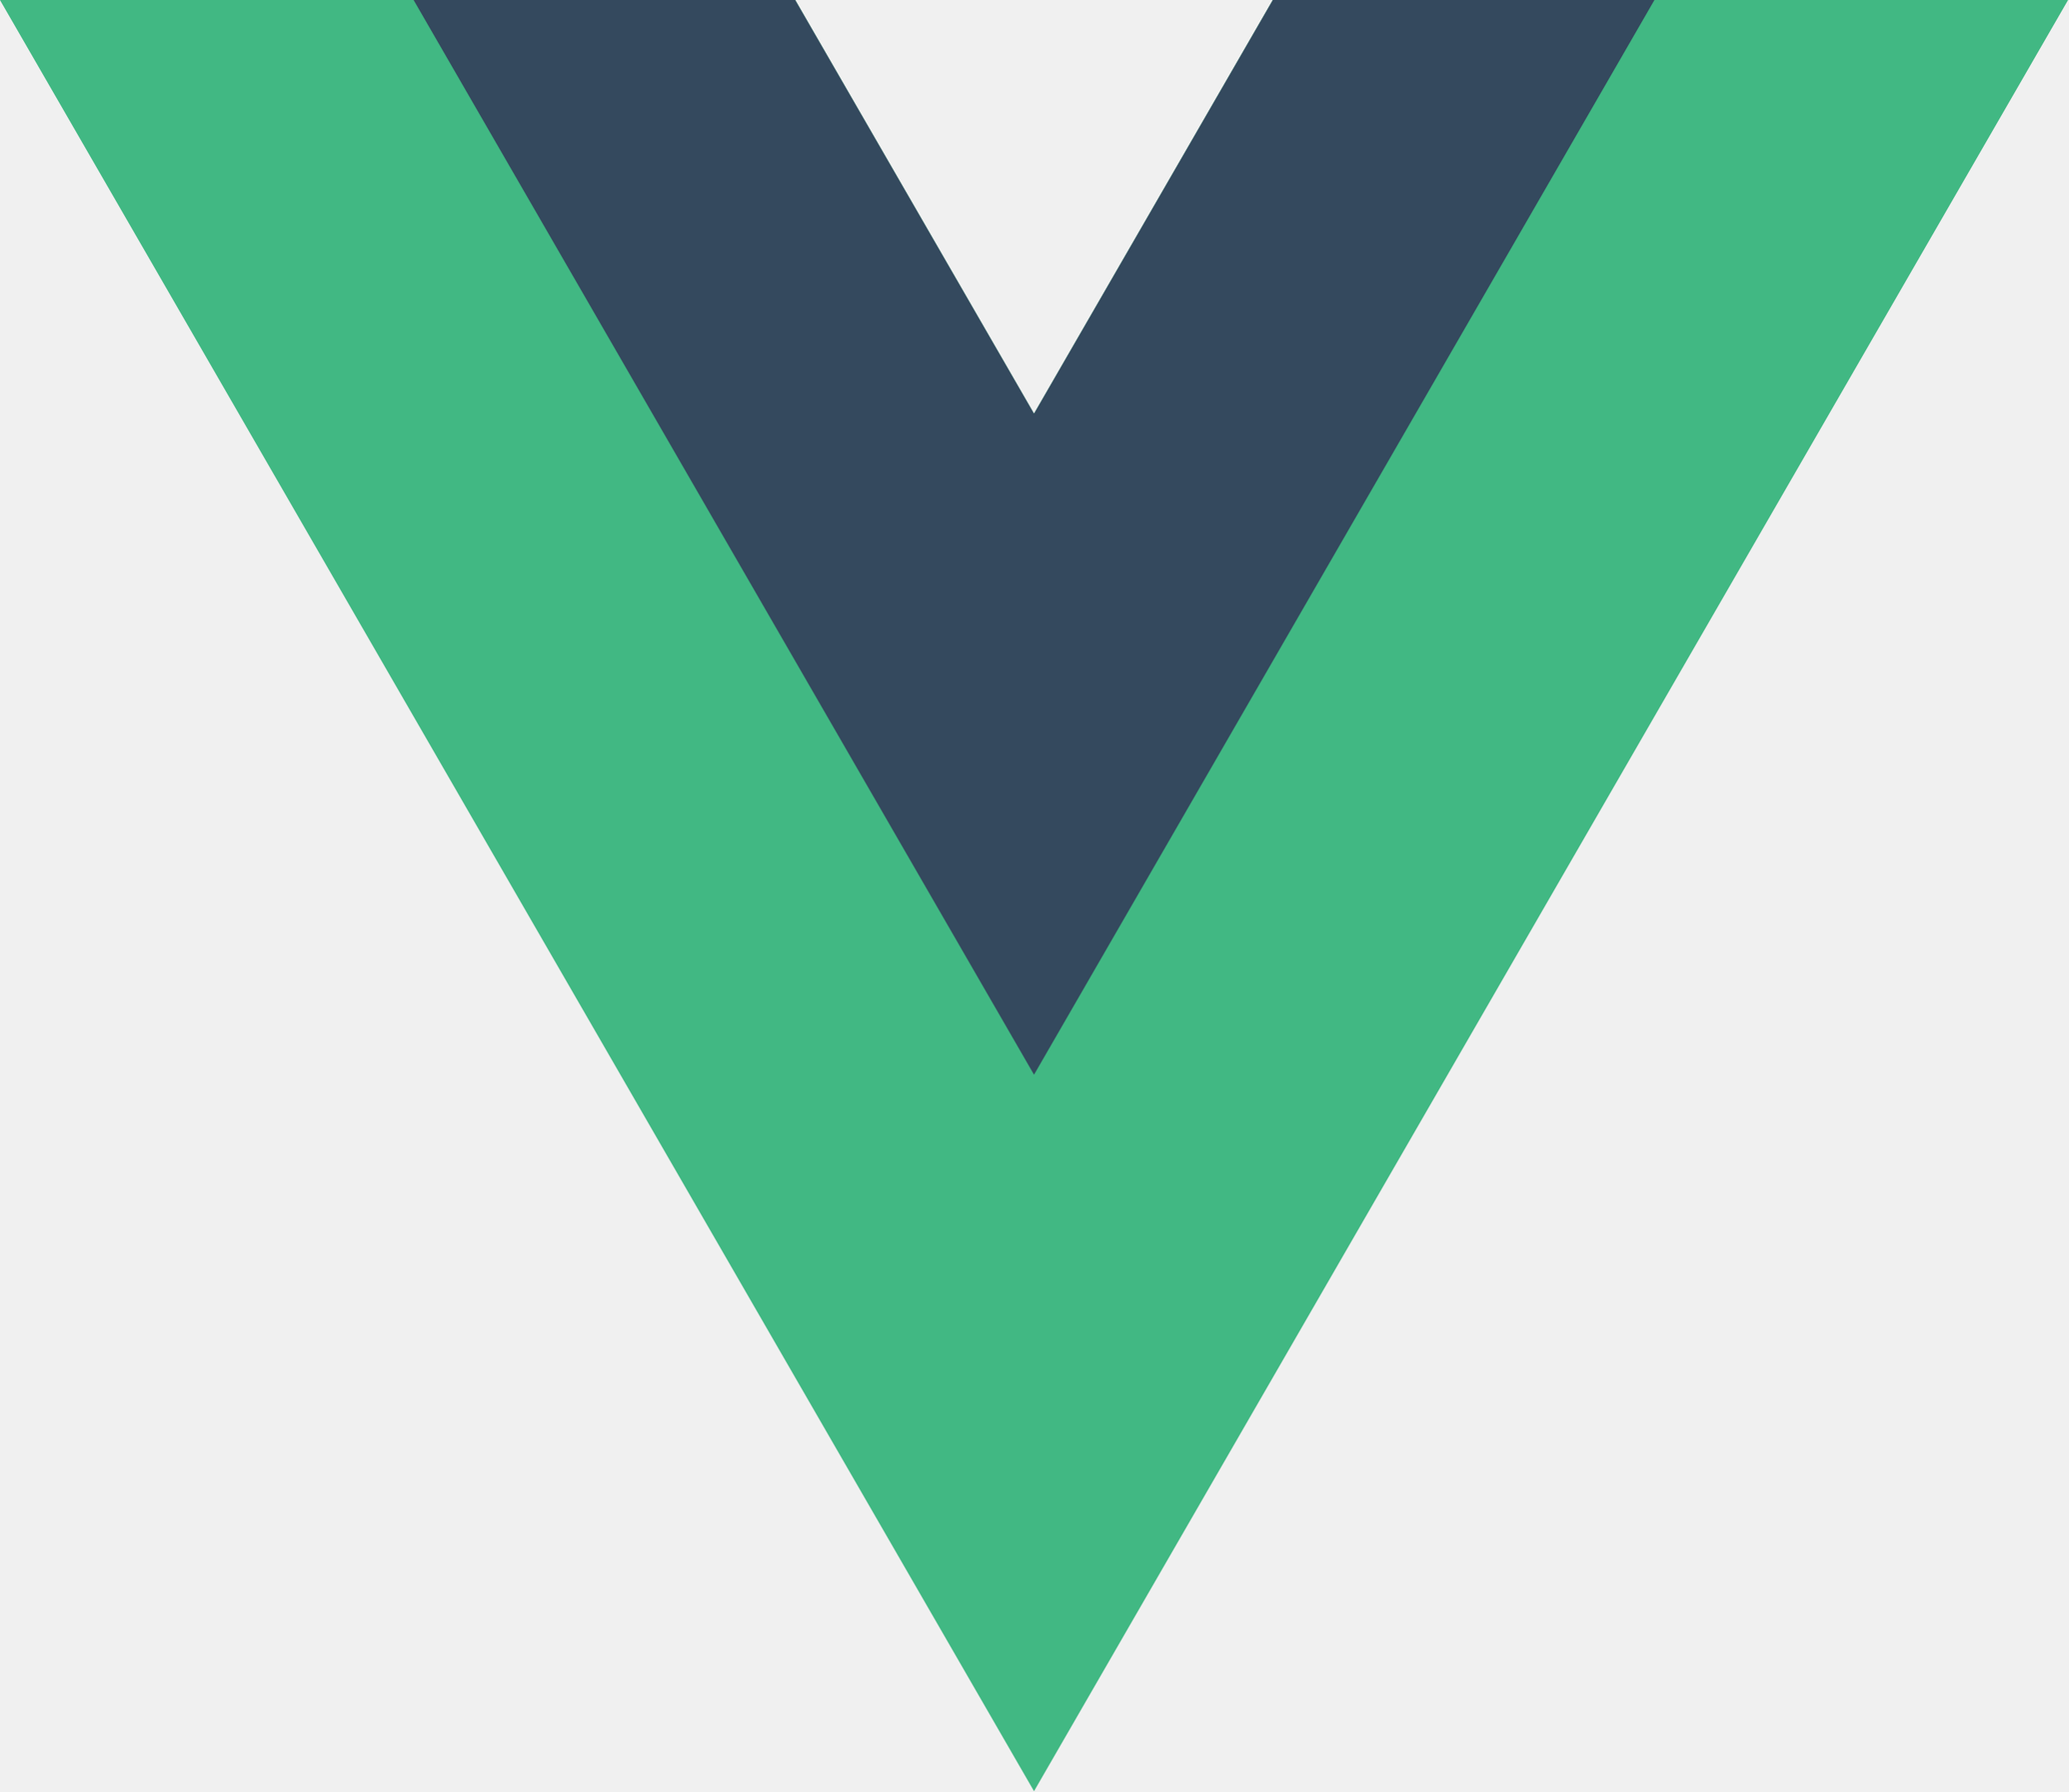
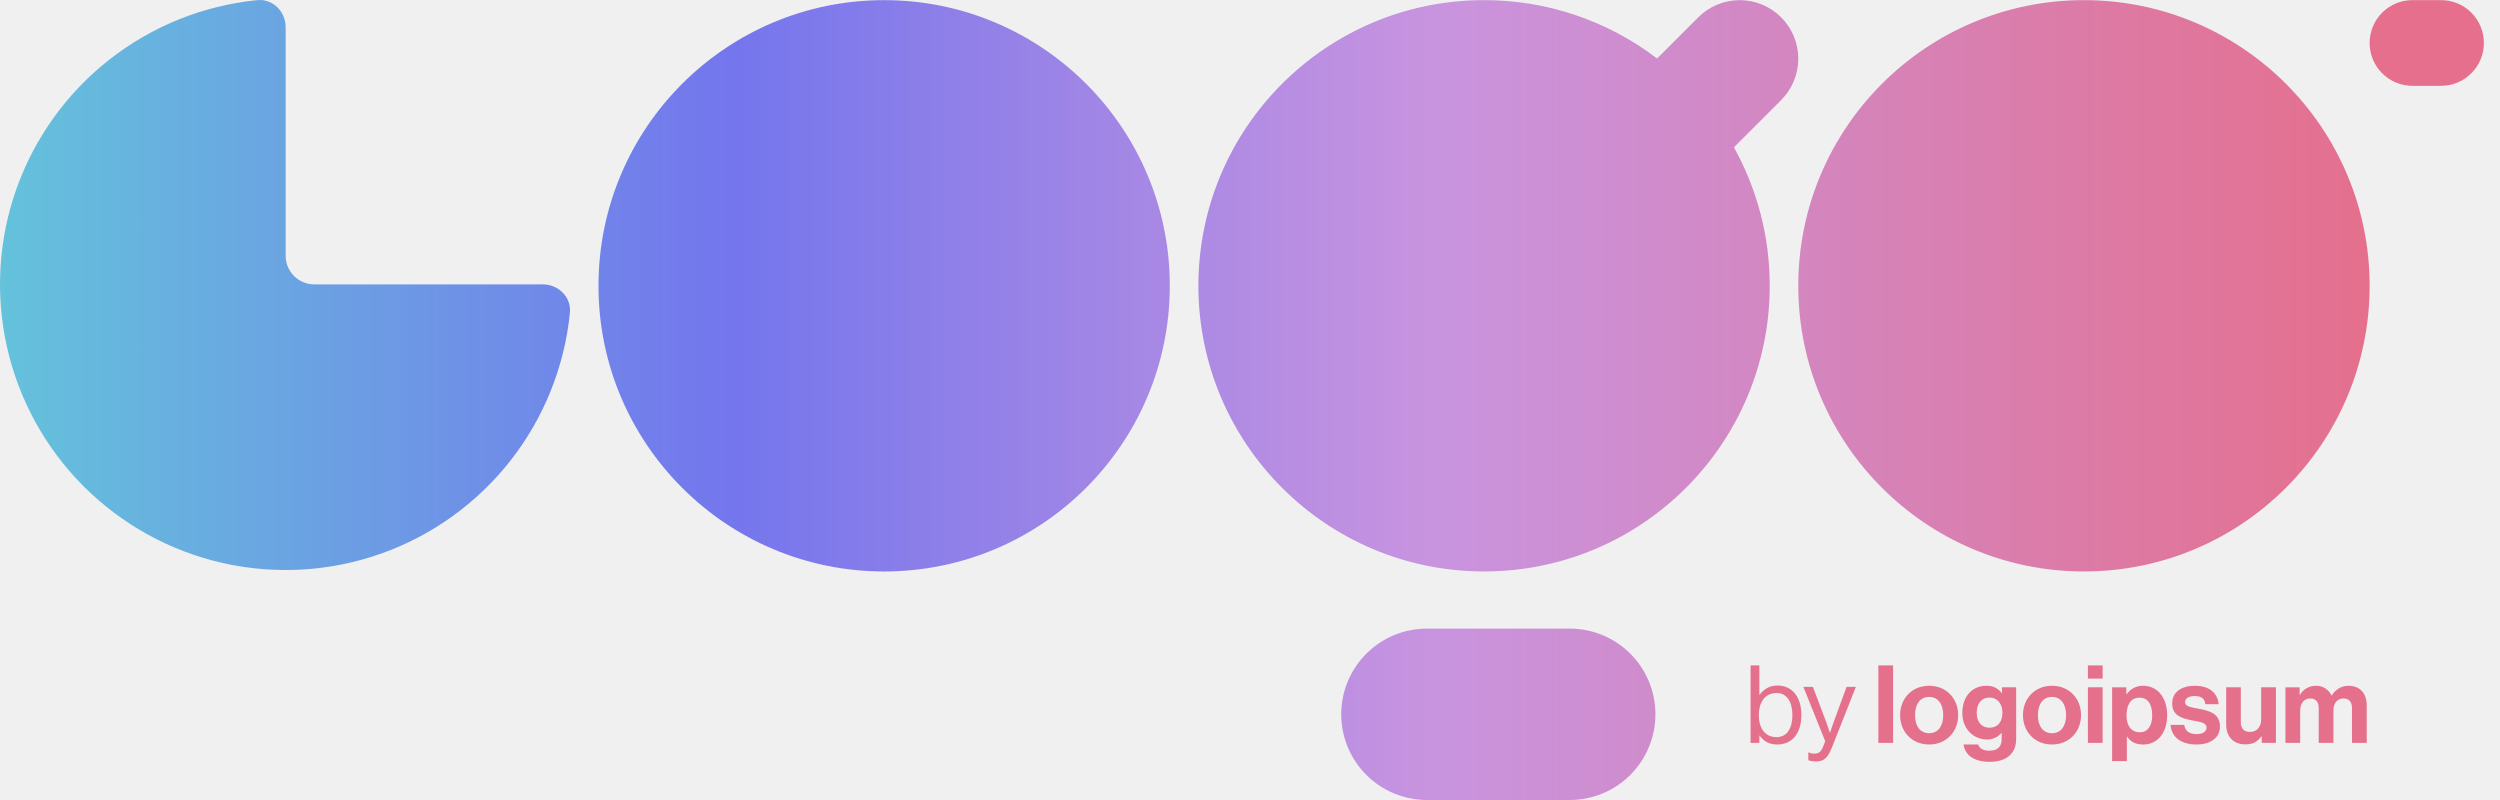
- <svg xmlns="http://www.w3.org/2000/svg" viewBox="0 0 261.76 226.69">
-   <path d="M161.096.001l-30.225 52.351L100.647.001H-.005l130.877 226.688L261.749.001z" fill="#41b883" />
-   <path d="M161.096.001l-30.225 52.351L100.647.001H52.346l78.526 136.01L209.398.001z" fill="#34495e" />
+ <svg xmlns="http://www.w3.org/2000/svg" width="125" height="40" viewBox="0 0 125 40" fill="none">
+   <g clip-path="url(#clip0_3_21)">
+     <path d="M88.861 37.225C89.62 37.225 90.069 36.65 90.069 35.751C90.069 34.819 89.587 34.277 88.877 34.277C88.471 34.277 88.189 34.457 87.978 34.743H87.968V33.27H87.528V37.143H87.968V36.775H87.978C88.206 37.089 88.482 37.225 88.861 37.225ZM88.829 36.856C88.233 36.856 87.94 36.385 87.94 35.756C87.94 35.15 88.222 34.651 88.834 34.651C89.365 34.651 89.62 35.128 89.62 35.756C89.62 36.39 89.365 36.856 88.829 36.856ZM90.812 38.07C91.153 38.07 91.37 37.95 91.597 37.37L92.795 34.342H92.329L91.689 36.087C91.603 36.32 91.505 36.634 91.505 36.634H91.495C91.495 36.634 91.391 36.32 91.305 36.087L90.644 34.342H90.167L91.261 37.062L91.153 37.338C91.045 37.609 90.92 37.68 90.736 37.68C90.633 37.685 90.531 37.665 90.438 37.62H90.416V38.01C90.536 38.059 90.644 38.07 90.812 38.07ZM93.918 37.143H94.655V33.27H93.918V37.143ZM96.457 37.225C97.318 37.225 97.909 36.585 97.909 35.756C97.909 34.927 97.319 34.288 96.457 34.288C95.596 34.288 95.005 34.928 95.005 35.756C95.005 36.586 95.595 37.225 96.457 37.225ZM96.457 36.661C96.002 36.661 95.753 36.298 95.753 35.756C95.753 35.215 96.002 34.846 96.457 34.846C96.907 34.846 97.161 35.215 97.161 35.756C97.161 36.298 96.907 36.661 96.457 36.661ZM99.476 38.091C99.888 38.091 100.245 37.994 100.478 37.777C100.684 37.587 100.809 37.322 100.809 36.932V34.364H100.099V34.657H100.088C99.92 34.424 99.666 34.288 99.318 34.288C98.615 34.288 98.116 34.819 98.116 35.648C98.116 36.488 98.723 36.975 99.341 36.975C99.693 36.975 99.904 36.835 100.066 36.65H100.083V36.954C100.083 37.333 99.883 37.534 99.465 37.534C99.124 37.534 98.967 37.398 98.907 37.224H98.176C98.251 37.766 98.717 38.091 99.476 38.091ZM99.466 36.385C99.086 36.385 98.836 36.109 98.836 35.637C98.836 35.171 99.086 34.879 99.46 34.879C99.904 34.879 100.121 35.225 100.121 35.632C100.121 36.044 99.931 36.385 99.465 36.385H99.466ZM102.6 37.225C103.461 37.225 104.052 36.585 104.052 35.756C104.052 34.927 103.461 34.288 102.6 34.288C101.738 34.288 101.148 34.928 101.148 35.756C101.148 36.586 101.738 37.225 102.6 37.225ZM102.6 36.661C102.145 36.661 101.895 36.298 101.895 35.756C101.895 35.215 102.145 34.846 102.6 34.846C103.049 34.846 103.304 35.215 103.304 35.756C103.304 36.298 103.049 36.661 102.6 36.661ZM104.394 37.143H105.131V34.364H104.394V37.143ZM104.394 33.931H105.131V33.27H104.394V33.931ZM105.606 38.053H106.343V36.83H106.353C106.511 37.069 106.765 37.226 107.155 37.226C107.87 37.226 108.358 36.656 108.358 35.757C108.358 34.89 107.887 34.289 107.15 34.289C106.989 34.286 106.83 34.324 106.688 34.398C106.545 34.471 106.423 34.579 106.332 34.712H106.316V34.365H105.606V38.055V38.053ZM106.998 36.613C106.559 36.613 106.326 36.282 106.326 35.778C106.326 35.28 106.511 34.884 106.971 34.884C107.426 34.884 107.61 35.252 107.61 35.778C107.61 36.304 107.372 36.613 106.998 36.613ZM109.828 37.225C110.521 37.225 110.998 36.889 110.998 36.331C110.998 35.681 110.483 35.551 110.017 35.453C109.622 35.372 109.254 35.35 109.254 35.112C109.254 34.912 109.443 34.802 109.73 34.802C110.045 34.802 110.234 34.912 110.267 35.209H110.933C110.879 34.651 110.473 34.289 109.741 34.289C109.107 34.289 108.609 34.575 108.609 35.177C108.609 35.783 109.096 35.919 109.595 36.017C109.974 36.092 110.326 36.119 110.326 36.385C110.326 36.58 110.142 36.705 109.817 36.705C109.487 36.705 109.259 36.564 109.21 36.244H108.528C108.571 36.834 109.021 37.225 109.828 37.225ZM113.796 37.143V34.364H113.059V35.968C113.059 36.336 112.847 36.596 112.501 36.596C112.187 36.596 112.04 36.417 112.04 36.092V34.364H111.309V36.217C111.309 36.824 111.656 37.219 112.273 37.219C112.663 37.219 112.88 37.073 113.07 36.819H113.086V37.143H113.796ZM114.272 37.143H115.009V35.53C115.009 35.161 115.209 34.923 115.507 34.923C115.778 34.923 115.935 35.086 115.935 35.4V37.144H116.672V35.53C116.672 35.161 116.862 34.923 117.171 34.923C117.442 34.923 117.599 35.086 117.599 35.4V37.144H118.336V35.275C118.336 34.668 118.005 34.289 117.42 34.289C117.068 34.289 116.775 34.473 116.586 34.777H116.575C116.508 34.629 116.4 34.505 116.263 34.418C116.126 34.331 115.967 34.286 115.805 34.289C115.643 34.285 115.482 34.325 115.34 34.404C115.198 34.483 115.08 34.599 114.998 34.739H114.982V34.365H114.272V37.145V37.143Z" fill="#E5708C" />
+     <path d="M118.481 2.149C118.481 0.966 119.44 0.006 120.623 0.006H122.052C122.62 0.006 123.165 0.231 123.567 0.633C123.969 1.035 124.195 1.58 124.195 2.149C124.195 2.717 123.969 3.262 123.567 3.664C123.165 4.066 122.62 4.292 122.052 4.292H120.623C120.341 4.292 120.063 4.236 119.803 4.129C119.543 4.021 119.307 3.863 119.108 3.664C118.909 3.465 118.751 3.229 118.643 2.969C118.536 2.709 118.48 2.43 118.481 2.149ZM58.49 14.29C58.49 22.178 52.096 28.573 44.207 28.573C36.319 28.573 29.924 22.178 29.924 14.29C29.924 6.4 36.319 0.007 44.207 0.007C52.096 0.007 58.49 6.4 58.49 14.29ZM27.138 14.219C27.928 14.219 28.574 14.859 28.495 15.645C28.225 18.334 27.197 20.892 25.531 23.021C23.864 25.15 21.628 26.762 19.082 27.671C16.536 28.579 13.784 28.746 11.147 28.153C8.51 27.559 6.095 26.229 4.183 24.318C2.272 22.406 0.942 19.992 0.349 17.354C-0.245 14.717 -0.078 11.965 0.83 9.419C1.739 6.873 3.351 4.637 5.48 2.971C7.609 1.304 10.167 0.277 12.857 0.007C13.642 -0.073 14.283 0.575 14.283 1.363V12.79C14.283 13.58 14.923 14.219 15.712 14.219H27.138ZM78.487 31.43C79.623 31.43 80.713 31.881 81.516 32.685C82.32 33.488 82.772 34.578 82.772 35.715C82.772 36.851 82.32 37.941 81.516 38.745C80.713 39.548 79.623 40 78.487 40H71.346C70.209 40 69.119 39.548 68.316 38.745C67.512 37.941 67.061 36.851 67.061 35.715C67.061 34.578 67.512 33.488 68.316 32.685C69.119 31.881 70.209 31.43 71.346 31.43H78.487ZM74.202 28.573C82.091 28.573 88.486 22.178 88.486 14.29C88.489 11.867 87.873 9.483 86.697 7.365L89.057 5.005C89.328 4.733 89.544 4.41 89.691 4.055C89.838 3.699 89.914 3.319 89.914 2.934C89.914 2.549 89.838 2.169 89.691 1.813C89.543 1.458 89.328 1.136 89.056 0.864C88.784 0.592 88.461 0.376 88.106 0.229C87.75 0.082 87.369 0.006 86.985 0.007C86.6 0.007 86.22 0.082 85.864 0.23C85.509 0.377 85.186 0.593 84.915 0.865L82.855 2.925C80.369 1.027 77.328 0.001 74.201 0.006C66.314 0.007 59.92 6.4 59.92 14.29C59.92 22.178 66.314 28.573 74.202 28.573ZM118.481 14.29C118.481 22.178 112.086 28.573 104.197 28.573C96.309 28.573 89.914 22.178 89.914 14.29C89.914 6.4 96.309 0.007 104.197 0.007C112.086 0.007 118.481 6.401 118.481 14.29Z" fill="url(#paint0_linear_3_21)" />
+   </g>
+   <defs>
+     <linearGradient id="paint0_linear_3_21" x1="-0" y1="16" x2="119" y2="16" gradientUnits="userSpaceOnUse">
+       <stop stop-color="#64C2DB" />
+       <stop offset="0.307" stop-color="#7476ED" />
+       <stop offset="0.604" stop-color="#C994DF" />
+       <stop offset="1" stop-color="#E56F8C" />
+     </linearGradient>
+     <clipPath id="clip0_3_21">
+       <rect width="125" height="40" fill="white" />
+     </clipPath>
+   </defs>
</svg>
